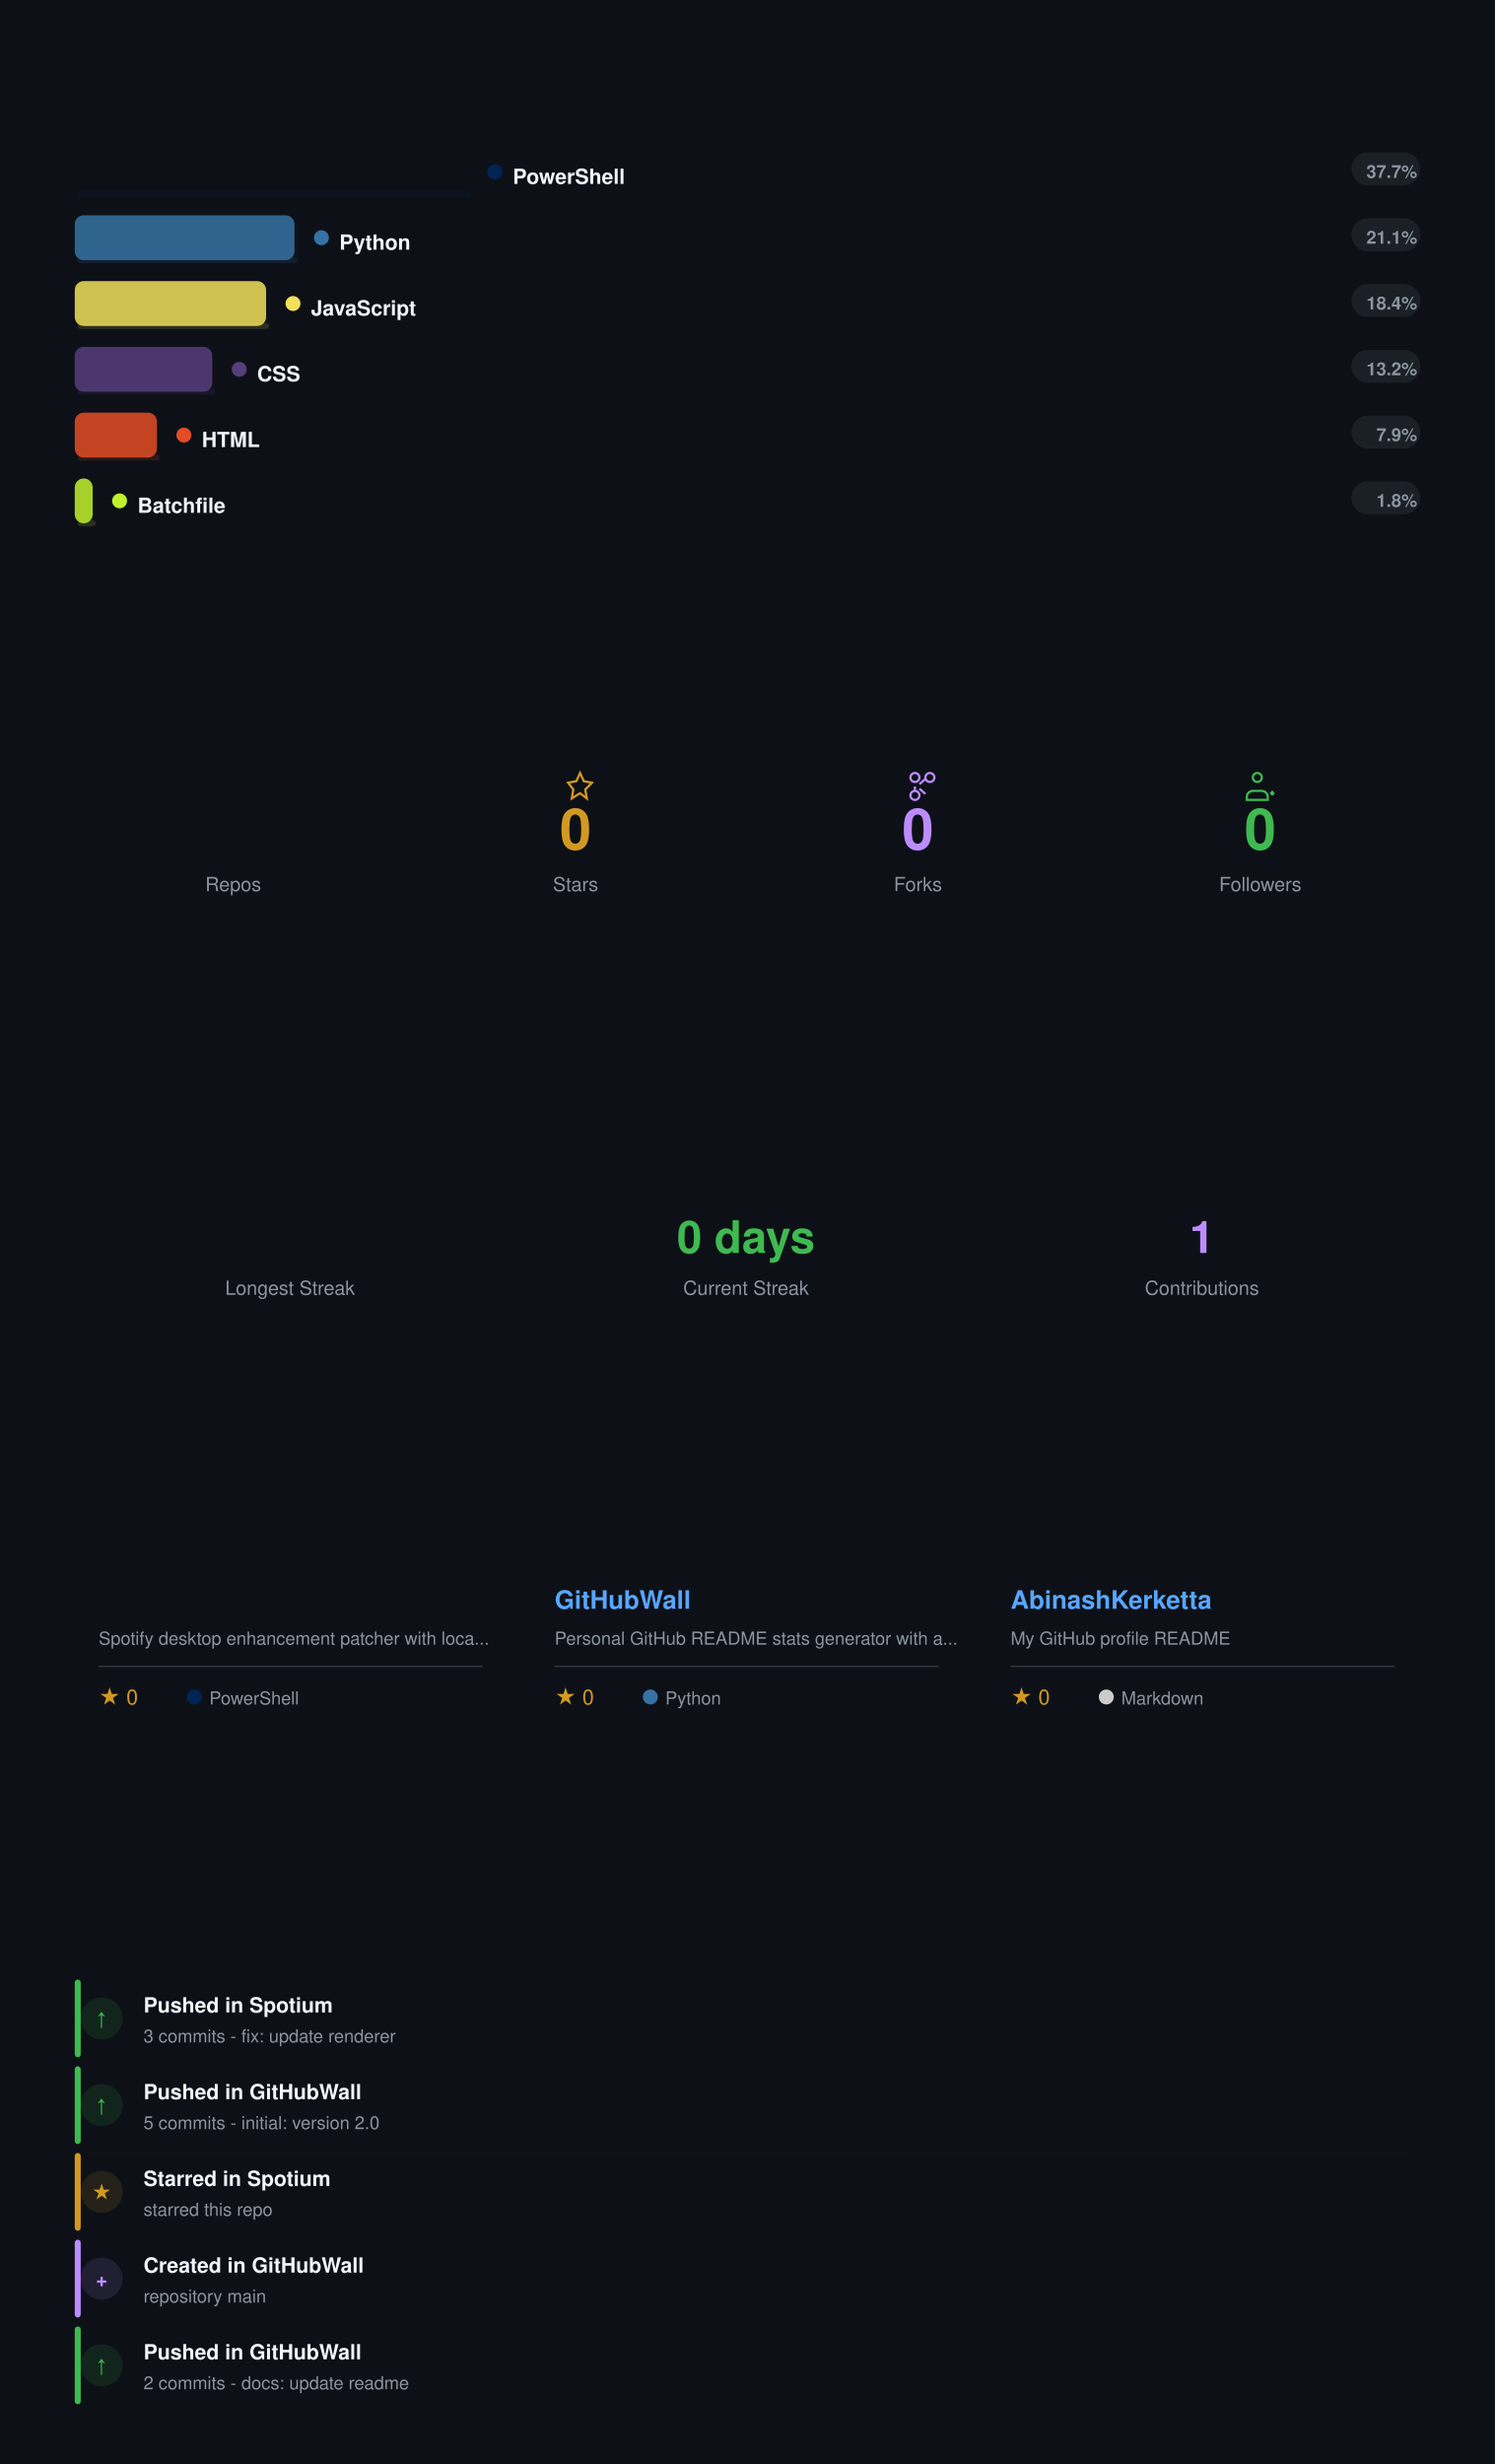
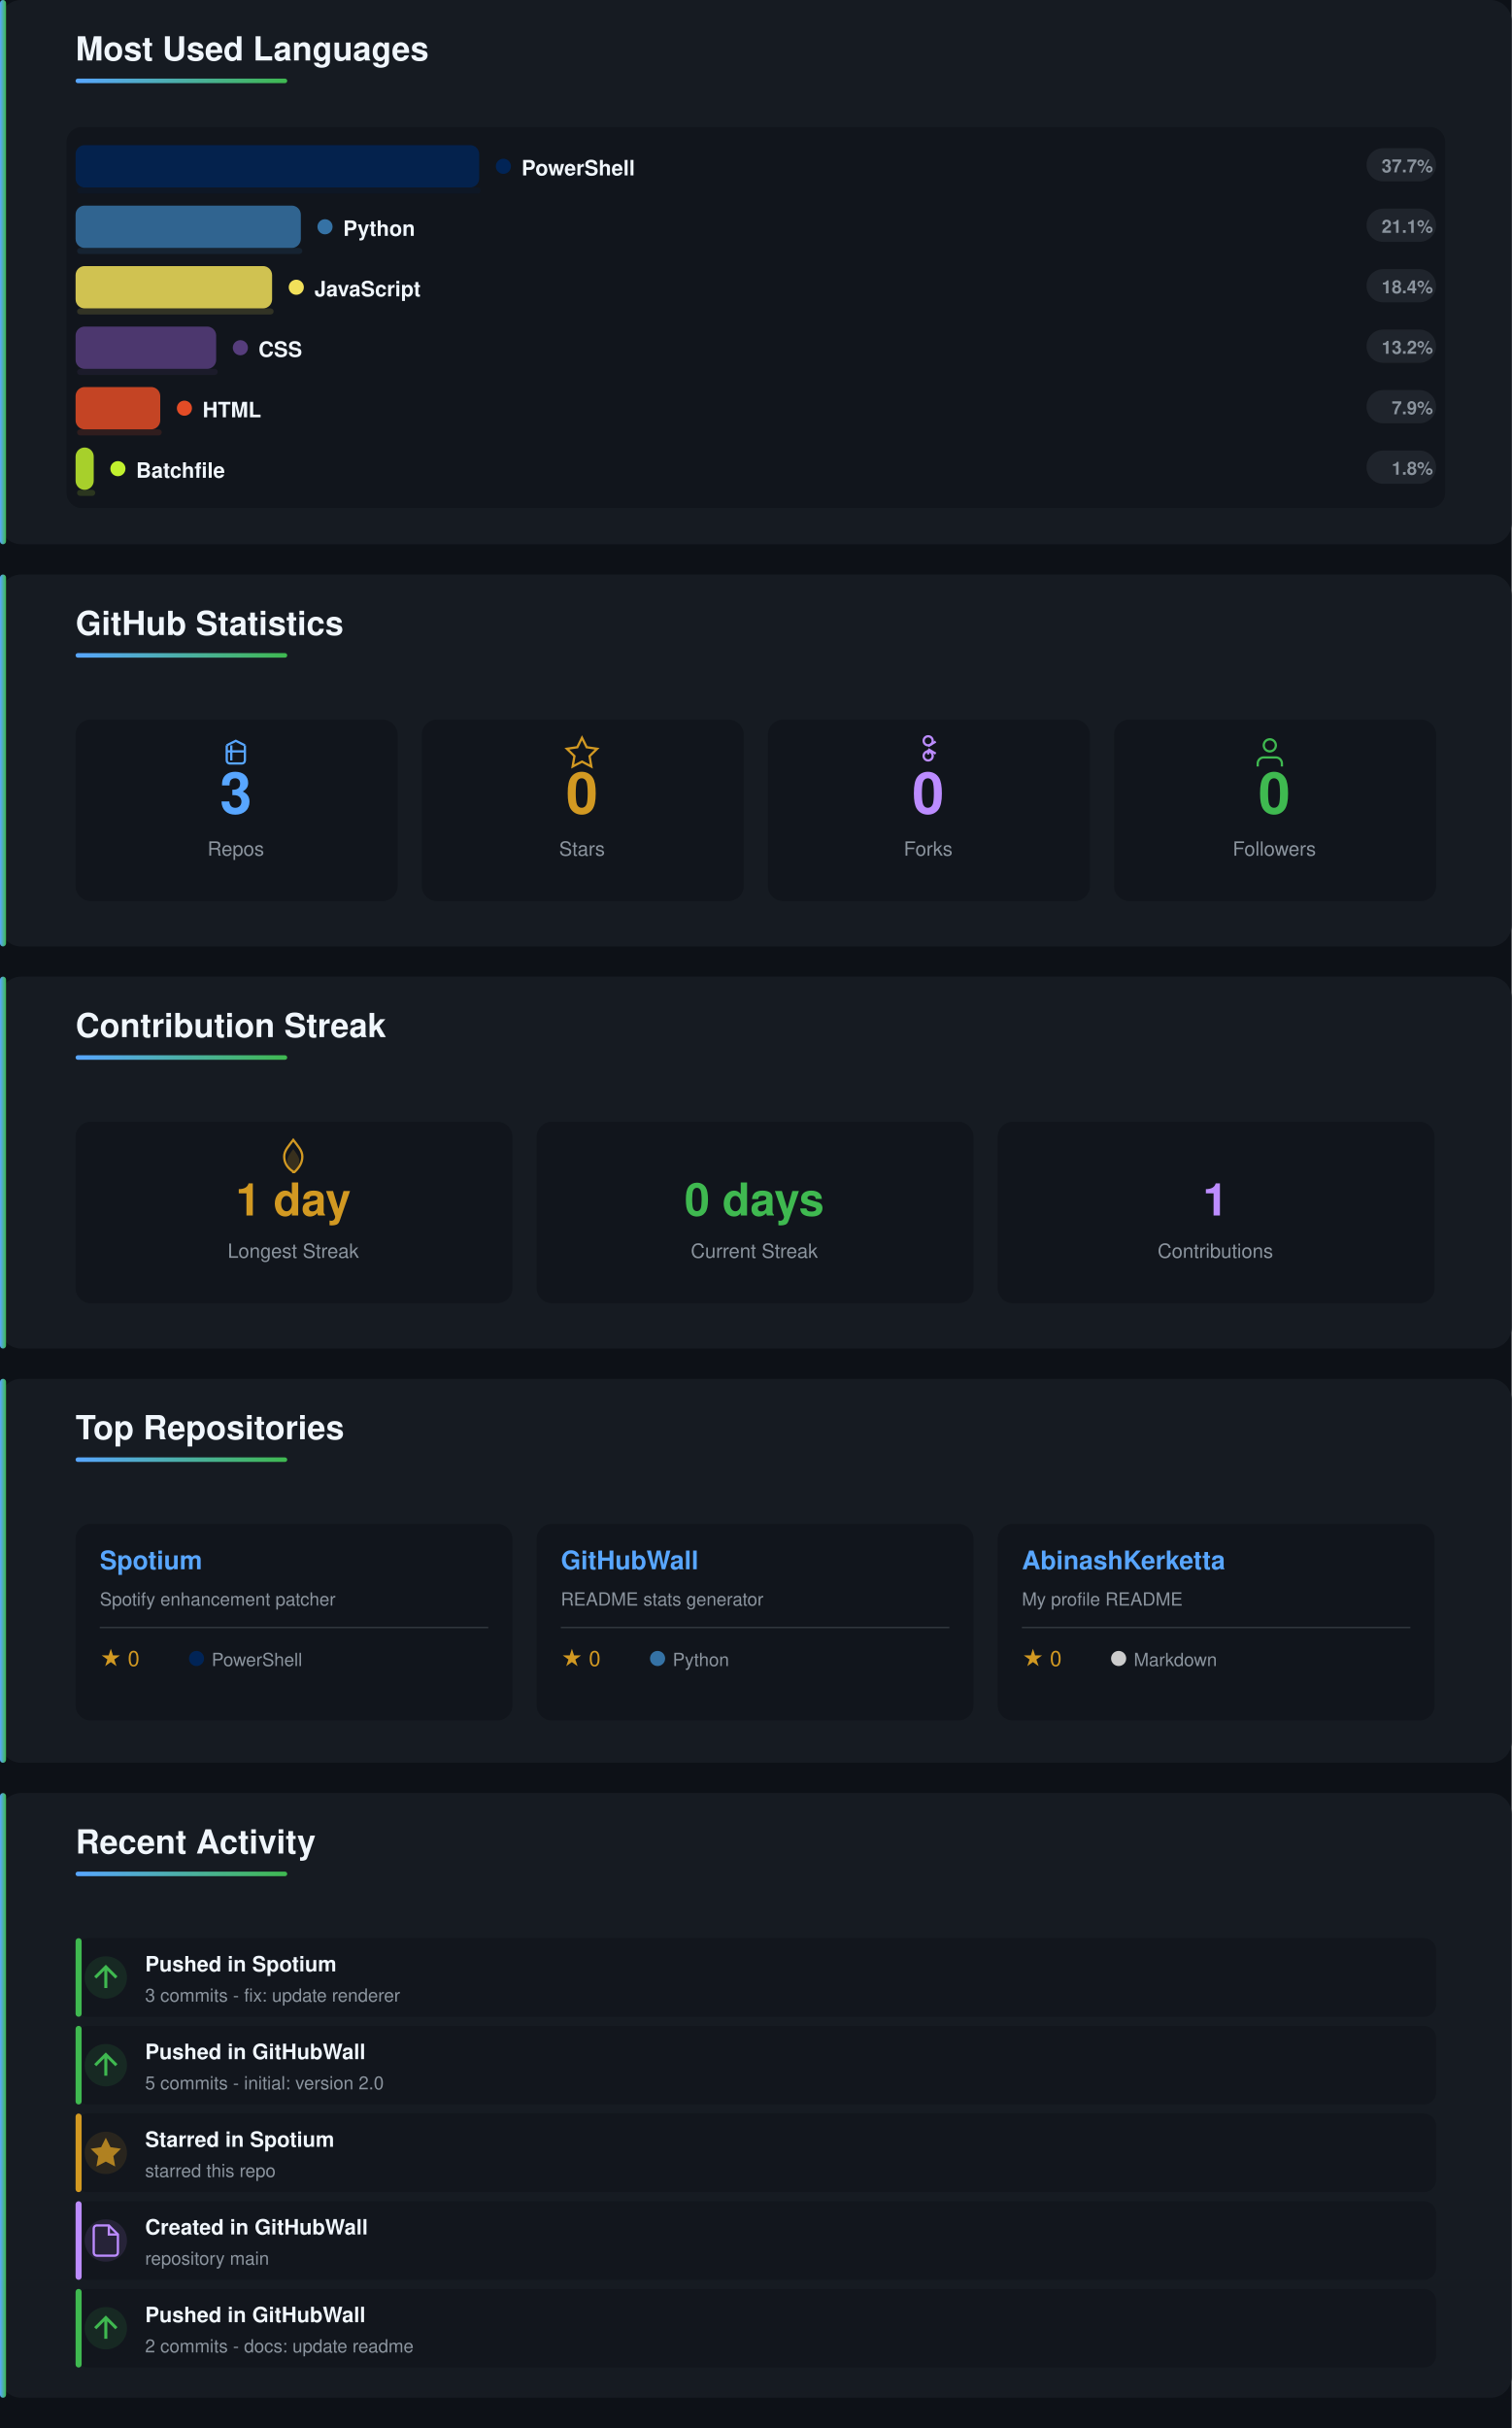
- <svg xmlns="http://www.w3.org/2000/svg" width="100%" height="1648" viewBox="0 0 1000 1648">
+ <svg xmlns="http://www.w3.org/2000/svg" width="100%" height="1606" viewBox="0 0 1000 1606">
  <defs>
    <linearGradient id="ag" x1="0" y1="0" x2="100%" y2="0">
      <stop offset="0" stop-color="#58a6ff" />
-       <stop offset="100" stop-color="#3fb950" />
+       <stop offset="100%" stop-color="#3fb950" />
    </linearGradient>
  </defs>
-   <rect width="1000" height="1648" fill="#0d1117" />
+   <rect width="1000" height="1606" fill="#0d1117" />
  <g transform="translate(0,0)">
-     <rect x="52" y="128" width="263" height="4" rx="2" fill="#012456" opacity="0.15" />
-     <circle cx="331" cy="115" r="5" fill="#012456" />
-     <text x="343" y="123" fill="#f0f6fc" font-size="14" font-weight="bold" font-family="-apple-system,BlinkMacSystemFont,Segoe UI,Helvetica,Arial,sans-serif" text-anchor="start">PowerShell</text>
-     <rect x="904" y="102" width="46" height="22" rx="11" fill="#8b949e" opacity="0.12" />
-     <text x="948" y="119" fill="#8b949e" font-size="12" font-weight="bold" font-family="-apple-system,BlinkMacSystemFont,Segoe UI,Helvetica,Arial,sans-serif" text-anchor="end">37.7%</text>
-     <rect x="50" y="144" width="147" height="30" rx="6" fill="#3572A5" opacity="0.85" />
-     <rect x="52" y="172" width="147" height="4" rx="2" fill="#3572A5" opacity="0.15" />
-     <circle cx="215" cy="159" r="5" fill="#3572A5" />
-     <text x="227" y="167" fill="#f0f6fc" font-size="14" font-weight="bold" font-family="-apple-system,BlinkMacSystemFont,Segoe UI,Helvetica,Arial,sans-serif" text-anchor="start">Python</text>
-     <rect x="904" y="146" width="46" height="22" rx="11" fill="#8b949e" opacity="0.12" />
-     <text x="948" y="163" fill="#8b949e" font-size="12" font-weight="bold" font-family="-apple-system,BlinkMacSystemFont,Segoe UI,Helvetica,Arial,sans-serif" text-anchor="end">21.1%</text>
-     <rect x="50" y="188" width="128" height="30" rx="6" fill="#f1e05a" opacity="0.85" />
-     <rect x="52" y="216" width="128" height="4" rx="2" fill="#f1e05a" opacity="0.15" />
-     <circle cx="196" cy="203" r="5" fill="#f1e05a" />
-     <text x="208" y="211" fill="#f0f6fc" font-size="14" font-weight="bold" font-family="-apple-system,BlinkMacSystemFont,Segoe UI,Helvetica,Arial,sans-serif" text-anchor="start">JavaScript</text>
-     <rect x="904" y="190" width="46" height="22" rx="11" fill="#8b949e" opacity="0.12" />
-     <text x="948" y="207" fill="#8b949e" font-size="12" font-weight="bold" font-family="-apple-system,BlinkMacSystemFont,Segoe UI,Helvetica,Arial,sans-serif" text-anchor="end">18.4%</text>
-     <rect x="50" y="232" width="92" height="30" rx="6" fill="#563d7c" opacity="0.85" />
-     <rect x="52" y="260" width="92" height="4" rx="2" fill="#563d7c" opacity="0.15" />
-     <circle cx="160" cy="247" r="5" fill="#563d7c" />
-     <text x="172" y="255" fill="#f0f6fc" font-size="14" font-weight="bold" font-family="-apple-system,BlinkMacSystemFont,Segoe UI,Helvetica,Arial,sans-serif" text-anchor="start">CSS</text>
-     <rect x="904" y="234" width="46" height="22" rx="11" fill="#8b949e" opacity="0.12" />
-     <text x="948" y="251" fill="#8b949e" font-size="12" font-weight="bold" font-family="-apple-system,BlinkMacSystemFont,Segoe UI,Helvetica,Arial,sans-serif" text-anchor="end">13.2%</text>
-     <rect x="50" y="276" width="55" height="30" rx="6" fill="#e34c26" opacity="0.85" />
-     <rect x="52" y="304" width="55" height="4" rx="2" fill="#e34c26" opacity="0.15" />
-     <circle cx="123" cy="291" r="5" fill="#e34c26" />
-     <text x="135" y="299" fill="#f0f6fc" font-size="14" font-weight="bold" font-family="-apple-system,BlinkMacSystemFont,Segoe UI,Helvetica,Arial,sans-serif" text-anchor="start">HTML</text>
-     <rect x="904" y="278" width="46" height="22" rx="11" fill="#8b949e" opacity="0.12" />
-     <text x="948" y="295" fill="#8b949e" font-size="12" font-weight="bold" font-family="-apple-system,BlinkMacSystemFont,Segoe UI,Helvetica,Arial,sans-serif" text-anchor="end">7.9%</text>
-     <rect x="50" y="320" width="12" height="30" rx="6" fill="#C1F12E" opacity="0.85" />
-     <rect x="52" y="348" width="12" height="4" rx="2" fill="#C1F12E" opacity="0.15" />
-     <circle cx="80" cy="335" r="5" fill="#C1F12E" />
-     <text x="92" y="343" fill="#f0f6fc" font-size="14" font-weight="bold" font-family="-apple-system,BlinkMacSystemFont,Segoe UI,Helvetica,Arial,sans-serif" text-anchor="start">Batchfile</text>
-     <rect x="904" y="322" width="46" height="22" rx="11" fill="#8b949e" opacity="0.12" />
-     <text x="948" y="339" fill="#8b949e" font-size="12" font-weight="bold" font-family="-apple-system,BlinkMacSystemFont,Segoe UI,Helvetica,Arial,sans-serif" text-anchor="end">1.8%</text>
+     <rect width="1000" height="360" rx="14" fill="#161b22" />
+     <rect x="0" y="0" width="4" height="360" rx="2" fill="url(#ag)" />
+     <text x="50" y="40" fill="#f0f6fc" font-size="22" font-weight="bold" font-family="-apple-system,BlinkMacSystemFont,Segoe UI,Helvetica,Arial,sans-serif" text-anchor="start">Most Used Languages</text>
+     <rect x="50" y="52" width="140" height="3" rx="1.5" fill="url(#ag)" />
+     <rect x="44" y="84" width="912" height="252" rx="10" fill="#0d1117" opacity="0.6" />
+     <rect x="50" y="96" width="267" height="28" rx="6" fill="#012456" opacity="0.85" />
+     <rect x="51" y="124" width="267" height="4" rx="2" fill="#012456" opacity="0.15" />
+     <circle cx="333" cy="110" r="5" fill="#012456" />
+     <rect x="50" y="136" width="149" height="28" rx="6" fill="#3572A5" opacity="0.85" />
+     <rect x="51" y="164" width="149" height="4" rx="2" fill="#3572A5" opacity="0.15" />
+     <circle cx="215" cy="150" r="5" fill="#3572A5" />
+     <rect x="50" y="176" width="130" height="28" rx="6" fill="#f1e05a" opacity="0.85" />
+     <rect x="51" y="204" width="130" height="4" rx="2" fill="#f1e05a" opacity="0.15" />
+     <circle cx="196" cy="190" r="5" fill="#f1e05a" />
+     <rect x="50" y="216" width="93" height="28" rx="6" fill="#563d7c" opacity="0.85" />
+     <rect x="51" y="244" width="93" height="4" rx="2" fill="#563d7c" opacity="0.15" />
+     <circle cx="159" cy="230" r="5" fill="#563d7c" />
+     <rect x="50" y="256" width="56" height="28" rx="6" fill="#e34c26" opacity="0.85" />
+     <rect x="51" y="284" width="56" height="4" rx="2" fill="#e34c26" opacity="0.15" />
+     <circle cx="122" cy="270" r="5" fill="#e34c26" />
+     <rect x="50" y="296" width="12" height="28" rx="6" fill="#C1F12E" opacity="0.85" />
+     <rect x="51" y="324" width="12" height="4" rx="2" fill="#C1F12E" opacity="0.15" />
+     <circle cx="78" cy="310" r="5" fill="#C1F12E" />
+     <text x="345" y="116" fill="#f0f6fc" font-size="14" font-weight="bold" font-family="-apple-system,BlinkMacSystemFont,Segoe UI,Helvetica,Arial,sans-serif" text-anchor="start">PowerShell</text>
+     <rect x="904" y="98" width="46" height="22" rx="11" fill="#8b949e" opacity="0.12" />
+     <text x="948" y="114" fill="#8b949e" font-size="12" font-weight="bold" font-family="-apple-system,BlinkMacSystemFont,Segoe UI,Helvetica,Arial,sans-serif" text-anchor="end">37.7%</text>
+     <text x="227" y="156" fill="#f0f6fc" font-size="14" font-weight="bold" font-family="-apple-system,BlinkMacSystemFont,Segoe UI,Helvetica,Arial,sans-serif" text-anchor="start">Python</text>
+     <rect x="904" y="138" width="46" height="22" rx="11" fill="#8b949e" opacity="0.12" />
+     <text x="948" y="154" fill="#8b949e" font-size="12" font-weight="bold" font-family="-apple-system,BlinkMacSystemFont,Segoe UI,Helvetica,Arial,sans-serif" text-anchor="end">21.1%</text>
+     <text x="208" y="196" fill="#f0f6fc" font-size="14" font-weight="bold" font-family="-apple-system,BlinkMacSystemFont,Segoe UI,Helvetica,Arial,sans-serif" text-anchor="start">JavaScript</text>
+     <rect x="904" y="178" width="46" height="22" rx="11" fill="#8b949e" opacity="0.12" />
+     <text x="948" y="194" fill="#8b949e" font-size="12" font-weight="bold" font-family="-apple-system,BlinkMacSystemFont,Segoe UI,Helvetica,Arial,sans-serif" text-anchor="end">18.4%</text>
+     <text x="171" y="236" fill="#f0f6fc" font-size="14" font-weight="bold" font-family="-apple-system,BlinkMacSystemFont,Segoe UI,Helvetica,Arial,sans-serif" text-anchor="start">CSS</text>
+     <rect x="904" y="218" width="46" height="22" rx="11" fill="#8b949e" opacity="0.12" />
+     <text x="948" y="234" fill="#8b949e" font-size="12" font-weight="bold" font-family="-apple-system,BlinkMacSystemFont,Segoe UI,Helvetica,Arial,sans-serif" text-anchor="end">13.2%</text>
+     <text x="134" y="276" fill="#f0f6fc" font-size="14" font-weight="bold" font-family="-apple-system,BlinkMacSystemFont,Segoe UI,Helvetica,Arial,sans-serif" text-anchor="start">HTML</text>
+     <rect x="904" y="258" width="46" height="22" rx="11" fill="#8b949e" opacity="0.12" />
+     <text x="948" y="274" fill="#8b949e" font-size="12" font-weight="bold" font-family="-apple-system,BlinkMacSystemFont,Segoe UI,Helvetica,Arial,sans-serif" text-anchor="end">7.9%</text>
+     <text x="90" y="316" fill="#f0f6fc" font-size="14" font-weight="bold" font-family="-apple-system,BlinkMacSystemFont,Segoe UI,Helvetica,Arial,sans-serif" text-anchor="start">Batchfile</text>
+     <rect x="904" y="298" width="46" height="22" rx="11" fill="#8b949e" opacity="0.12" />
+     <text x="948" y="314" fill="#8b949e" font-size="12" font-weight="bold" font-family="-apple-system,BlinkMacSystemFont,Segoe UI,Helvetica,Arial,sans-serif" text-anchor="end">1.8%</text>
  </g>
-   <g transform="translate(0,406)">
-     <text x="156" y="190" fill="#8b949e" font-size="13" font-weight="normal" font-family="-apple-system,BlinkMacSystemFont,Segoe UI,Helvetica,Arial,sans-serif" text-anchor="middle">Repos</text>
-     <rect x="279" y="100" width="213" height="120" rx="10" fill="#0d1117" opacity="0.6" />
-     <svg x="373" y="108" width="24" height="24" viewBox="0 0 24 24" color="#d29922">
-       <path d="M15 3l2.5 5.5L23 9.5l-4.5 4.5 1 6L15 16.5 9.5 20l1-6L7 9.5l5.5-1L15 3z" fill="none" stroke="currentColor" stroke-width="1.5" />
+   <g transform="translate(0,380)">
+     <rect width="1000" height="246" rx="14" fill="#161b22" />
+     <rect x="0" y="0" width="4" height="246" rx="2" fill="url(#ag)" />
+     <text x="50" y="40" fill="#f0f6fc" font-size="22" font-weight="bold" font-family="-apple-system,BlinkMacSystemFont,Segoe UI,Helvetica,Arial,sans-serif" text-anchor="start">GitHub Statistics</text>
+     <rect x="50" y="52" width="140" height="3" rx="1.5" fill="url(#ag)" />
+     <rect x="50" y="96" width="213" height="120" rx="10" fill="#0d1117" opacity="0.6" />
+     <rect x="279" y="96" width="213" height="120" rx="10" fill="#0d1117" opacity="0.6" />
+     <rect x="508" y="96" width="213" height="120" rx="10" fill="#0d1117" opacity="0.6" />
+     <rect x="737" y="96" width="213" height="120" rx="10" fill="#0d1117" opacity="0.6" />
+     <svg x="144" y="106" width="24" height="24" viewBox="0 0 24 24">
+       <path d="M6 7v10a2 2 0 002 2h8a2 2 0 002-2V7" fill="none" stroke="#58a6ff" stroke-width="1.5" />
+       <path d="M6 7l6-3 6 3" fill="none" stroke="#58a6ff" stroke-width="1.5" />
+       <path d="M6 11h12M9 7v10" fill="none" stroke="#58a6ff" stroke-width="1.5" />
    </svg>
-     <text x="385" y="162" fill="#d29922" font-size="38" font-weight="bold" font-family="-apple-system,BlinkMacSystemFont,Segoe UI,Helvetica,Arial,sans-serif" text-anchor="middle">0</text>
-     <text x="385" y="190" fill="#8b949e" font-size="13" font-weight="normal" font-family="-apple-system,BlinkMacSystemFont,Segoe UI,Helvetica,Arial,sans-serif" text-anchor="middle">Stars</text>
-     <rect x="508" y="100" width="213" height="120" rx="10" fill="#0d1117" opacity="0.6" />
-     <svg x="602" y="108" width="24" height="24" viewBox="0 0 24 24" color="#bc8cff">
-       <path d="M10 9a3 3 0 100-6 3 3 0 000 6zM20 9a3 3 0 100-6 3 3 0 000 6zM10 21a3 3 0 100-6 3 3 0 000 6zM10 12v3M17 7l-4 3.5M17 17l-4-3.5" stroke="currentColor" stroke-width="1.5" fill="none" />
+     <svg x="373" y="106" width="24" height="24" viewBox="0 0 24 24">
+       <path d="M12 2l3.09 6.26L22 9.27l-5 4.87 1.18 6.88L12 17.77l-6.18 3.25L7 14.14l-5-4.87 6.91-1.01L12 2z" fill="none" stroke="#d29922" stroke-width="1.5" />
    </svg>
-     <text x="614" y="162" fill="#bc8cff" font-size="38" font-weight="bold" font-family="-apple-system,BlinkMacSystemFont,Segoe UI,Helvetica,Arial,sans-serif" text-anchor="middle">0</text>
-     <text x="614" y="190" fill="#8b949e" font-size="13" font-weight="normal" font-family="-apple-system,BlinkMacSystemFont,Segoe UI,Helvetica,Arial,sans-serif" text-anchor="middle">Forks</text>
-     <rect x="737" y="100" width="213" height="120" rx="10" fill="#0d1117" opacity="0.6" />
-     <svg x="831" y="108" width="24" height="24" viewBox="0 0 24 24" color="#3fb950">
-       <path d="M17 19v2H3v-2a4 4 0 014-4h6a4 4 0 014 4zM10 9a3 3 0 100-6 3 3 0 000 6zM20 15v3M21.5 16.5h-3" stroke="currentColor" stroke-width="1.5" fill="none" />
+     <svg x="602" y="106" width="24" height="24" viewBox="0 0 24 24">
+       <path d="M12 7a3 3 0 100-6 3 3 0 000 6zM12 7a3 3 0 100-6 3 3 0 000 6zM12 17a3 3 0 100-6 3 3 0 000 6z" fill="none" stroke="#bc8cff" stroke-width="1.5" />
+       <path d="M12 10v3M17 4.5l-5 3M17 12.5l-5-3" fill="none" stroke="#bc8cff" stroke-width="1.5" />
    </svg>
-     <text x="843" y="162" fill="#3fb950" font-size="38" font-weight="bold" font-family="-apple-system,BlinkMacSystemFont,Segoe UI,Helvetica,Arial,sans-serif" text-anchor="middle">0</text>
-     <text x="843" y="190" fill="#8b949e" font-size="13" font-weight="normal" font-family="-apple-system,BlinkMacSystemFont,Segoe UI,Helvetica,Arial,sans-serif" text-anchor="middle">Followers</text>
+     <svg x="831" y="106" width="24" height="24" viewBox="0 0 24 24">
+       <path d="M17 21v-2a4 4 0 00-4-4H5a4 4 0 00-4 4v2" fill="none" stroke="#3fb950" stroke-width="1.5" />
+       <circle cx="9" cy="7" r="4" fill="none" stroke="#3fb950" stroke-width="1.5" />
+     </svg>
+     <text x="156" y="158" fill="#58a6ff" font-size="38" font-weight="bold" font-family="-apple-system,BlinkMacSystemFont,Segoe UI,Helvetica,Arial,sans-serif" text-anchor="middle">3</text>
+     <text x="156" y="186" fill="#8b949e" font-size="13" font-weight="normal" font-family="-apple-system,BlinkMacSystemFont,Segoe UI,Helvetica,Arial,sans-serif" text-anchor="middle">Repos</text>
+     <text x="385" y="158" fill="#d29922" font-size="38" font-weight="bold" font-family="-apple-system,BlinkMacSystemFont,Segoe UI,Helvetica,Arial,sans-serif" text-anchor="middle">0</text>
+     <text x="385" y="186" fill="#8b949e" font-size="13" font-weight="normal" font-family="-apple-system,BlinkMacSystemFont,Segoe UI,Helvetica,Arial,sans-serif" text-anchor="middle">Stars</text>
+     <text x="614" y="158" fill="#bc8cff" font-size="38" font-weight="bold" font-family="-apple-system,BlinkMacSystemFont,Segoe UI,Helvetica,Arial,sans-serif" text-anchor="middle">0</text>
+     <text x="614" y="186" fill="#8b949e" font-size="13" font-weight="normal" font-family="-apple-system,BlinkMacSystemFont,Segoe UI,Helvetica,Arial,sans-serif" text-anchor="middle">Forks</text>
+     <text x="843" y="158" fill="#3fb950" font-size="38" font-weight="bold" font-family="-apple-system,BlinkMacSystemFont,Segoe UI,Helvetica,Arial,sans-serif" text-anchor="middle">0</text>
+     <text x="843" y="186" fill="#8b949e" font-size="13" font-weight="normal" font-family="-apple-system,BlinkMacSystemFont,Segoe UI,Helvetica,Arial,sans-serif" text-anchor="middle">Followers</text>
  </g>
-   <g transform="translate(0,676)">
-     <text x="194" y="190" fill="#8b949e" font-size="13" font-weight="normal" font-family="-apple-system,BlinkMacSystemFont,Segoe UI,Helvetica,Arial,sans-serif" text-anchor="middle">Longest Streak</text>
-     <rect x="355" y="100" width="289" height="120" rx="10" fill="#0d1117" opacity="0.6" />
-     <text x="499" y="162" fill="#3fb950" font-size="30" font-weight="bold" font-family="-apple-system,BlinkMacSystemFont,Segoe UI,Helvetica,Arial,sans-serif" text-anchor="middle">0 days</text>
-     <text x="499" y="190" fill="#8b949e" font-size="13" font-weight="normal" font-family="-apple-system,BlinkMacSystemFont,Segoe UI,Helvetica,Arial,sans-serif" text-anchor="middle">Current Streak</text>
-     <rect x="660" y="100" width="289" height="120" rx="10" fill="#0d1117" opacity="0.6" />
-     <text x="804" y="162" fill="#bc8cff" font-size="30" font-weight="bold" font-family="-apple-system,BlinkMacSystemFont,Segoe UI,Helvetica,Arial,sans-serif" text-anchor="middle">1</text>
-     <text x="804" y="190" fill="#8b949e" font-size="13" font-weight="normal" font-family="-apple-system,BlinkMacSystemFont,Segoe UI,Helvetica,Arial,sans-serif" text-anchor="middle">Contributions</text>
+   <g transform="translate(0,646)">
+     <rect width="1000" height="246" rx="14" fill="#161b22" />
+     <rect x="0" y="0" width="4" height="246" rx="2" fill="url(#ag)" />
+     <text x="50" y="40" fill="#f0f6fc" font-size="22" font-weight="bold" font-family="-apple-system,BlinkMacSystemFont,Segoe UI,Helvetica,Arial,sans-serif" text-anchor="start">Contribution Streak</text>
+     <rect x="50" y="52" width="140" height="3" rx="1.5" fill="url(#ag)" />
+     <rect x="50" y="96" width="289" height="120" rx="10" fill="#0d1117" opacity="0.6" />
+     <rect x="355" y="96" width="289" height="120" rx="10" fill="#0d1117" opacity="0.6" />
+     <rect x="660" y="96" width="289" height="120" rx="10" fill="#0d1117" opacity="0.6" />
+     <svg x="182" y="106" width="24" height="24" viewBox="0 0 24 24">
+       <path d="M12 23c-4-2.5-6-6-6-10 0-4 3-7 6-11 3 4 6 7 6 11 0 4-2 7.5-6 11z" fill="none" stroke="#d29922" stroke-width="1.5" />
+       <path d="M12 23c-2.5-1.5-4-4-4-7 0-3 2-5 4-8 2 3 4 5 4 8 0 3-1.5 5.5-4 7z" fill="#d29922" opacity="0.2" />
+     </svg>
+     <text x="194" y="158" fill="#d29922" font-size="30" font-weight="bold" font-family="-apple-system,BlinkMacSystemFont,Segoe UI,Helvetica,Arial,sans-serif" text-anchor="middle">1 day</text>
+     <text x="194" y="186" fill="#8b949e" font-size="13" font-weight="normal" font-family="-apple-system,BlinkMacSystemFont,Segoe UI,Helvetica,Arial,sans-serif" text-anchor="middle">Longest Streak</text>
+     <text x="499" y="158" fill="#3fb950" font-size="30" font-weight="bold" font-family="-apple-system,BlinkMacSystemFont,Segoe UI,Helvetica,Arial,sans-serif" text-anchor="middle">0 days</text>
+     <text x="499" y="186" fill="#8b949e" font-size="13" font-weight="normal" font-family="-apple-system,BlinkMacSystemFont,Segoe UI,Helvetica,Arial,sans-serif" text-anchor="middle">Current Streak</text>
+     <text x="804" y="158" fill="#bc8cff" font-size="30" font-weight="bold" font-family="-apple-system,BlinkMacSystemFont,Segoe UI,Helvetica,Arial,sans-serif" text-anchor="middle">1</text>
+     <text x="804" y="186" fill="#8b949e" font-size="13" font-weight="normal" font-family="-apple-system,BlinkMacSystemFont,Segoe UI,Helvetica,Arial,sans-serif" text-anchor="middle">Contributions</text>
  </g>
-   <g transform="translate(0,946)">
-     <text x="66" y="154" fill="#8b949e" font-size="12" font-weight="normal" font-family="-apple-system,BlinkMacSystemFont,Segoe UI,Helvetica,Arial,sans-serif" text-anchor="start">Spotify desktop enhancement patcher with loca...</text>
-     <rect x="66" y="168" width="257" height="1" fill="#30363d" />
-     <text x="66" y="194" fill="#d29922" font-size="14" font-weight="normal" font-family="-apple-system,BlinkMacSystemFont,Segoe UI,Helvetica,Arial,sans-serif" text-anchor="start">★ 0</text>
-     <circle cx="130" cy="189" r="5" fill="#012456" />
-     <text x="140" y="194" fill="#8b949e" font-size="12" font-weight="normal" font-family="-apple-system,BlinkMacSystemFont,Segoe UI,Helvetica,Arial,sans-serif" text-anchor="start">PowerShell</text>
-     <rect x="355" y="100" width="289" height="130" rx="10" fill="#0d1117" opacity="0.6" />
-     <text x="371" y="130" fill="#58a6ff" font-size="17" font-weight="bold" font-family="-apple-system,BlinkMacSystemFont,Segoe UI,Helvetica,Arial,sans-serif" text-anchor="start">GitHubWall</text>
-     <text x="371" y="154" fill="#8b949e" font-size="12" font-weight="normal" font-family="-apple-system,BlinkMacSystemFont,Segoe UI,Helvetica,Arial,sans-serif" text-anchor="start">Personal GitHub README stats generator with a...</text>
-     <rect x="371" y="168" width="257" height="1" fill="#30363d" />
-     <text x="371" y="194" fill="#d29922" font-size="14" font-weight="normal" font-family="-apple-system,BlinkMacSystemFont,Segoe UI,Helvetica,Arial,sans-serif" text-anchor="start">★ 0</text>
-     <circle cx="435" cy="189" r="5" fill="#3572A5" />
-     <text x="445" y="194" fill="#8b949e" font-size="12" font-weight="normal" font-family="-apple-system,BlinkMacSystemFont,Segoe UI,Helvetica,Arial,sans-serif" text-anchor="start">Python</text>
-     <rect x="660" y="100" width="289" height="130" rx="10" fill="#0d1117" opacity="0.6" />
-     <text x="676" y="130" fill="#58a6ff" font-size="17" font-weight="bold" font-family="-apple-system,BlinkMacSystemFont,Segoe UI,Helvetica,Arial,sans-serif" text-anchor="start">AbinashKerketta</text>
-     <text x="676" y="154" fill="#8b949e" font-size="12" font-weight="normal" font-family="-apple-system,BlinkMacSystemFont,Segoe UI,Helvetica,Arial,sans-serif" text-anchor="start">My GitHub profile README</text>
-     <rect x="676" y="168" width="257" height="1" fill="#30363d" />
-     <text x="676" y="194" fill="#d29922" font-size="14" font-weight="normal" font-family="-apple-system,BlinkMacSystemFont,Segoe UI,Helvetica,Arial,sans-serif" text-anchor="start">★ 0</text>
-     <circle cx="740" cy="189" r="5" fill="#ccc" />
-     <text x="750" y="194" fill="#8b949e" font-size="12" font-weight="normal" font-family="-apple-system,BlinkMacSystemFont,Segoe UI,Helvetica,Arial,sans-serif" text-anchor="start">Markdown</text>
+   <g transform="translate(0,912)">
+     <rect width="1000" height="254" rx="14" fill="#161b22" />
+     <rect x="0" y="0" width="4" height="254" rx="2" fill="url(#ag)" />
+     <text x="50" y="40" fill="#f0f6fc" font-size="22" font-weight="bold" font-family="-apple-system,BlinkMacSystemFont,Segoe UI,Helvetica,Arial,sans-serif" text-anchor="start">Top Repositories</text>
+     <rect x="50" y="52" width="140" height="3" rx="1.5" fill="url(#ag)" />
+     <rect x="50" y="96" width="289" height="130" rx="10" fill="#0d1117" opacity="0.6" />
+     <rect x="355" y="96" width="289" height="130" rx="10" fill="#0d1117" opacity="0.6" />
+     <rect x="660" y="96" width="289" height="130" rx="10" fill="#0d1117" opacity="0.6" />
+     <rect x="66" y="164" width="257" height="1" fill="#30363d" />
+     <rect x="371" y="164" width="257" height="1" fill="#30363d" />
+     <rect x="676" y="164" width="257" height="1" fill="#30363d" />
+     <circle cx="130" cy="185" r="5" fill="#012456" />
+     <circle cx="435" cy="185" r="5" fill="#3572A5" />
+     <circle cx="740" cy="185" r="5" fill="#ccc" />
+     <text x="66" y="126" fill="#58a6ff" font-size="17" font-weight="bold" font-family="-apple-system,BlinkMacSystemFont,Segoe UI,Helvetica,Arial,sans-serif" text-anchor="start">Spotium</text>
+     <text x="66" y="150" fill="#8b949e" font-size="12" font-weight="normal" font-family="-apple-system,BlinkMacSystemFont,Segoe UI,Helvetica,Arial,sans-serif" text-anchor="start">Spotify enhancement patcher</text>
+     <text x="66" y="190" fill="#d29922" font-size="14" font-weight="normal" font-family="-apple-system,BlinkMacSystemFont,Segoe UI,Helvetica,Arial,sans-serif" text-anchor="start">★ 0</text>
+     <text x="140" y="190" fill="#8b949e" font-size="12" font-weight="normal" font-family="-apple-system,BlinkMacSystemFont,Segoe UI,Helvetica,Arial,sans-serif" text-anchor="start">PowerShell</text>
+     <text x="371" y="126" fill="#58a6ff" font-size="17" font-weight="bold" font-family="-apple-system,BlinkMacSystemFont,Segoe UI,Helvetica,Arial,sans-serif" text-anchor="start">GitHubWall</text>
+     <text x="371" y="150" fill="#8b949e" font-size="12" font-weight="normal" font-family="-apple-system,BlinkMacSystemFont,Segoe UI,Helvetica,Arial,sans-serif" text-anchor="start">README stats generator</text>
+     <text x="371" y="190" fill="#d29922" font-size="14" font-weight="normal" font-family="-apple-system,BlinkMacSystemFont,Segoe UI,Helvetica,Arial,sans-serif" text-anchor="start">★ 0</text>
+     <text x="445" y="190" fill="#8b949e" font-size="12" font-weight="normal" font-family="-apple-system,BlinkMacSystemFont,Segoe UI,Helvetica,Arial,sans-serif" text-anchor="start">Python</text>
+     <text x="676" y="126" fill="#58a6ff" font-size="17" font-weight="bold" font-family="-apple-system,BlinkMacSystemFont,Segoe UI,Helvetica,Arial,sans-serif" text-anchor="start">AbinashKerketta</text>
+     <text x="676" y="150" fill="#8b949e" font-size="12" font-weight="normal" font-family="-apple-system,BlinkMacSystemFont,Segoe UI,Helvetica,Arial,sans-serif" text-anchor="start">My profile README</text>
+     <text x="676" y="190" fill="#d29922" font-size="14" font-weight="normal" font-family="-apple-system,BlinkMacSystemFont,Segoe UI,Helvetica,Arial,sans-serif" text-anchor="start">★ 0</text>
+     <text x="750" y="190" fill="#8b949e" font-size="12" font-weight="normal" font-family="-apple-system,BlinkMacSystemFont,Segoe UI,Helvetica,Arial,sans-serif" text-anchor="start">Markdown</text>
  </g>
-   <g transform="translate(0,1224)">
-     <rect x="50" y="100" width="4" height="52" rx="2" fill="#3fb950" />
-     <circle cx="68" cy="126" r="14" fill="#3fb950" opacity="0.12" />
-     <text x="68" y="131" fill="#3fb950" font-size="13" font-weight="bold" font-family="-apple-system,BlinkMacSystemFont,Segoe UI,Helvetica,Arial,sans-serif" text-anchor="middle">↑</text>
-     <text x="96" y="122" fill="#f0f6fc" font-size="14" font-weight="bold" font-family="-apple-system,BlinkMacSystemFont,Segoe UI,Helvetica,Arial,sans-serif" text-anchor="start">Pushed in Spotium</text>
-     <text x="96" y="142" fill="#8b949e" font-size="12" font-weight="normal" font-family="-apple-system,BlinkMacSystemFont,Segoe UI,Helvetica,Arial,sans-serif" text-anchor="start">3 commits - fix: update renderer</text>
-     <rect x="50" y="158" width="900" height="52" rx="8" fill="#0d1117" opacity="0.5" />
-     <rect x="50" y="158" width="4" height="52" rx="2" fill="#3fb950" />
-     <circle cx="68" cy="184" r="14" fill="#3fb950" opacity="0.12" />
-     <text x="68" y="189" fill="#3fb950" font-size="13" font-weight="bold" font-family="-apple-system,BlinkMacSystemFont,Segoe UI,Helvetica,Arial,sans-serif" text-anchor="middle">↑</text>
-     <text x="96" y="180" fill="#f0f6fc" font-size="14" font-weight="bold" font-family="-apple-system,BlinkMacSystemFont,Segoe UI,Helvetica,Arial,sans-serif" text-anchor="start">Pushed in GitHubWall</text>
-     <text x="96" y="200" fill="#8b949e" font-size="12" font-weight="normal" font-family="-apple-system,BlinkMacSystemFont,Segoe UI,Helvetica,Arial,sans-serif" text-anchor="start">5 commits - initial: version 2.0</text>
-     <rect x="50" y="216" width="900" height="52" rx="8" fill="#0d1117" opacity="0.5" />
-     <rect x="50" y="216" width="4" height="52" rx="2" fill="#d29922" />
-     <circle cx="68" cy="242" r="14" fill="#d29922" opacity="0.12" />
-     <text x="68" y="247" fill="#d29922" font-size="13" font-weight="bold" font-family="-apple-system,BlinkMacSystemFont,Segoe UI,Helvetica,Arial,sans-serif" text-anchor="middle">★</text>
-     <text x="96" y="238" fill="#f0f6fc" font-size="14" font-weight="bold" font-family="-apple-system,BlinkMacSystemFont,Segoe UI,Helvetica,Arial,sans-serif" text-anchor="start">Starred in Spotium</text>
-     <text x="96" y="258" fill="#8b949e" font-size="12" font-weight="normal" font-family="-apple-system,BlinkMacSystemFont,Segoe UI,Helvetica,Arial,sans-serif" text-anchor="start">starred this repo</text>
-     <rect x="50" y="274" width="900" height="52" rx="8" fill="#0d1117" opacity="0.5" />
-     <rect x="50" y="274" width="4" height="52" rx="2" fill="#bc8cff" />
-     <circle cx="68" cy="300" r="14" fill="#bc8cff" opacity="0.12" />
-     <text x="68" y="305" fill="#bc8cff" font-size="13" font-weight="bold" font-family="-apple-system,BlinkMacSystemFont,Segoe UI,Helvetica,Arial,sans-serif" text-anchor="middle">+</text>
-     <text x="96" y="296" fill="#f0f6fc" font-size="14" font-weight="bold" font-family="-apple-system,BlinkMacSystemFont,Segoe UI,Helvetica,Arial,sans-serif" text-anchor="start">Created in GitHubWall</text>
-     <text x="96" y="316" fill="#8b949e" font-size="12" font-weight="normal" font-family="-apple-system,BlinkMacSystemFont,Segoe UI,Helvetica,Arial,sans-serif" text-anchor="start">repository main</text>
-     <rect x="50" y="332" width="900" height="52" rx="8" fill="#0d1117" opacity="0.5" />
-     <rect x="50" y="332" width="4" height="52" rx="2" fill="#3fb950" />
-     <circle cx="68" cy="358" r="14" fill="#3fb950" opacity="0.12" />
-     <text x="68" y="363" fill="#3fb950" font-size="13" font-weight="bold" font-family="-apple-system,BlinkMacSystemFont,Segoe UI,Helvetica,Arial,sans-serif" text-anchor="middle">↑</text>
-     <text x="96" y="354" fill="#f0f6fc" font-size="14" font-weight="bold" font-family="-apple-system,BlinkMacSystemFont,Segoe UI,Helvetica,Arial,sans-serif" text-anchor="start">Pushed in GitHubWall</text>
-     <text x="96" y="374" fill="#8b949e" font-size="12" font-weight="normal" font-family="-apple-system,BlinkMacSystemFont,Segoe UI,Helvetica,Arial,sans-serif" text-anchor="start">2 commits - docs: update readme</text>
+   <g transform="translate(0,1186)">
+     <rect width="1000" height="400" rx="14" fill="#161b22" />
+     <rect x="0" y="0" width="4" height="400" rx="2" fill="url(#ag)" />
+     <text x="50" y="40" fill="#f0f6fc" font-size="22" font-weight="bold" font-family="-apple-system,BlinkMacSystemFont,Segoe UI,Helvetica,Arial,sans-serif" text-anchor="start">Recent Activity</text>
+     <rect x="50" y="52" width="140" height="3" rx="1.5" fill="url(#ag)" />
+     <rect x="50" y="96" width="900" height="52" rx="8" fill="#0d1117" opacity="0.5" />
+     <rect x="50" y="96" width="4" height="52" rx="2" fill="#3fb950" />
+     <rect x="50" y="154" width="900" height="52" rx="8" fill="#0d1117" opacity="0.5" />
+     <rect x="50" y="154" width="4" height="52" rx="2" fill="#3fb950" />
+     <rect x="50" y="212" width="900" height="52" rx="8" fill="#0d1117" opacity="0.5" />
+     <rect x="50" y="212" width="4" height="52" rx="2" fill="#d29922" />
+     <rect x="50" y="270" width="900" height="52" rx="8" fill="#0d1117" opacity="0.5" />
+     <rect x="50" y="270" width="4" height="52" rx="2" fill="#bc8cff" />
+     <rect x="50" y="328" width="900" height="52" rx="8" fill="#0d1117" opacity="0.5" />
+     <rect x="50" y="328" width="4" height="52" rx="2" fill="#3fb950" />
+     <circle cx="70" cy="122" r="14" fill="#3fb950" opacity="0.12" />
+     <circle cx="70" cy="180" r="14" fill="#3fb950" opacity="0.12" />
+     <circle cx="70" cy="238" r="14" fill="#d29922" opacity="0.12" />
+     <circle cx="70" cy="296" r="14" fill="#bc8cff" opacity="0.12" />
+     <circle cx="70" cy="354" r="14" fill="#3fb950" opacity="0.12" />
+     <svg x="58" y="110" width="24" height="24" viewBox="0 0 24 24">
+       <path d="M12 19V5M5 12l7-7 7 7" fill="none" stroke="#3fb950" stroke-width="2" />
+     </svg>
+     <svg x="58" y="168" width="24" height="24" viewBox="0 0 24 24">
+       <path d="M12 19V5M5 12l7-7 7 7" fill="none" stroke="#3fb950" stroke-width="2" />
+     </svg>
+     <svg x="58" y="226" width="24" height="24" viewBox="0 0 24 24">
+       <path d="M12 2l3.09 6.26L22 9.27l-5 4.87 1.18 6.88L12 17.77l-6.18 3.25L7 14.14l-5-4.87 6.91-1.01L12 2z" fill="#d29922" opacity="0.8" />
+     </svg>
+     <svg x="58" y="284" width="24" height="24" viewBox="0 0 24 24">
+       <path d="M14 2H6a2 2 0 00-2 2v16a2 2 0 002 2h12a2 2 0 002-2V8l-6-6z" fill="none" stroke="#bc8cff" stroke-width="1.5" />
+       <path d="M14 2v6h6" fill="none" stroke="#bc8cff" stroke-width="1.5" />
+     </svg>
+     <svg x="58" y="342" width="24" height="24" viewBox="0 0 24 24">
+       <path d="M12 19V5M5 12l7-7 7 7" fill="none" stroke="#3fb950" stroke-width="2" />
+     </svg>
+     <text x="96" y="118" fill="#f0f6fc" font-size="14" font-weight="bold" font-family="-apple-system,BlinkMacSystemFont,Segoe UI,Helvetica,Arial,sans-serif" text-anchor="start">Pushed in Spotium</text>
+     <text x="96" y="138" fill="#8b949e" font-size="12" font-weight="normal" font-family="-apple-system,BlinkMacSystemFont,Segoe UI,Helvetica,Arial,sans-serif" text-anchor="start">3 commits - fix: update renderer</text>
+     <text x="96" y="176" fill="#f0f6fc" font-size="14" font-weight="bold" font-family="-apple-system,BlinkMacSystemFont,Segoe UI,Helvetica,Arial,sans-serif" text-anchor="start">Pushed in GitHubWall</text>
+     <text x="96" y="196" fill="#8b949e" font-size="12" font-weight="normal" font-family="-apple-system,BlinkMacSystemFont,Segoe UI,Helvetica,Arial,sans-serif" text-anchor="start">5 commits - initial: version 2.0</text>
+     <text x="96" y="234" fill="#f0f6fc" font-size="14" font-weight="bold" font-family="-apple-system,BlinkMacSystemFont,Segoe UI,Helvetica,Arial,sans-serif" text-anchor="start">Starred in Spotium</text>
+     <text x="96" y="254" fill="#8b949e" font-size="12" font-weight="normal" font-family="-apple-system,BlinkMacSystemFont,Segoe UI,Helvetica,Arial,sans-serif" text-anchor="start">starred this repo</text>
+     <text x="96" y="292" fill="#f0f6fc" font-size="14" font-weight="bold" font-family="-apple-system,BlinkMacSystemFont,Segoe UI,Helvetica,Arial,sans-serif" text-anchor="start">Created in GitHubWall</text>
+     <text x="96" y="312" fill="#8b949e" font-size="12" font-weight="normal" font-family="-apple-system,BlinkMacSystemFont,Segoe UI,Helvetica,Arial,sans-serif" text-anchor="start">repository main</text>
+     <text x="96" y="350" fill="#f0f6fc" font-size="14" font-weight="bold" font-family="-apple-system,BlinkMacSystemFont,Segoe UI,Helvetica,Arial,sans-serif" text-anchor="start">Pushed in GitHubWall</text>
+     <text x="96" y="370" fill="#8b949e" font-size="12" font-weight="normal" font-family="-apple-system,BlinkMacSystemFont,Segoe UI,Helvetica,Arial,sans-serif" text-anchor="start">2 commits - docs: update readme</text>
  </g>
</svg>
